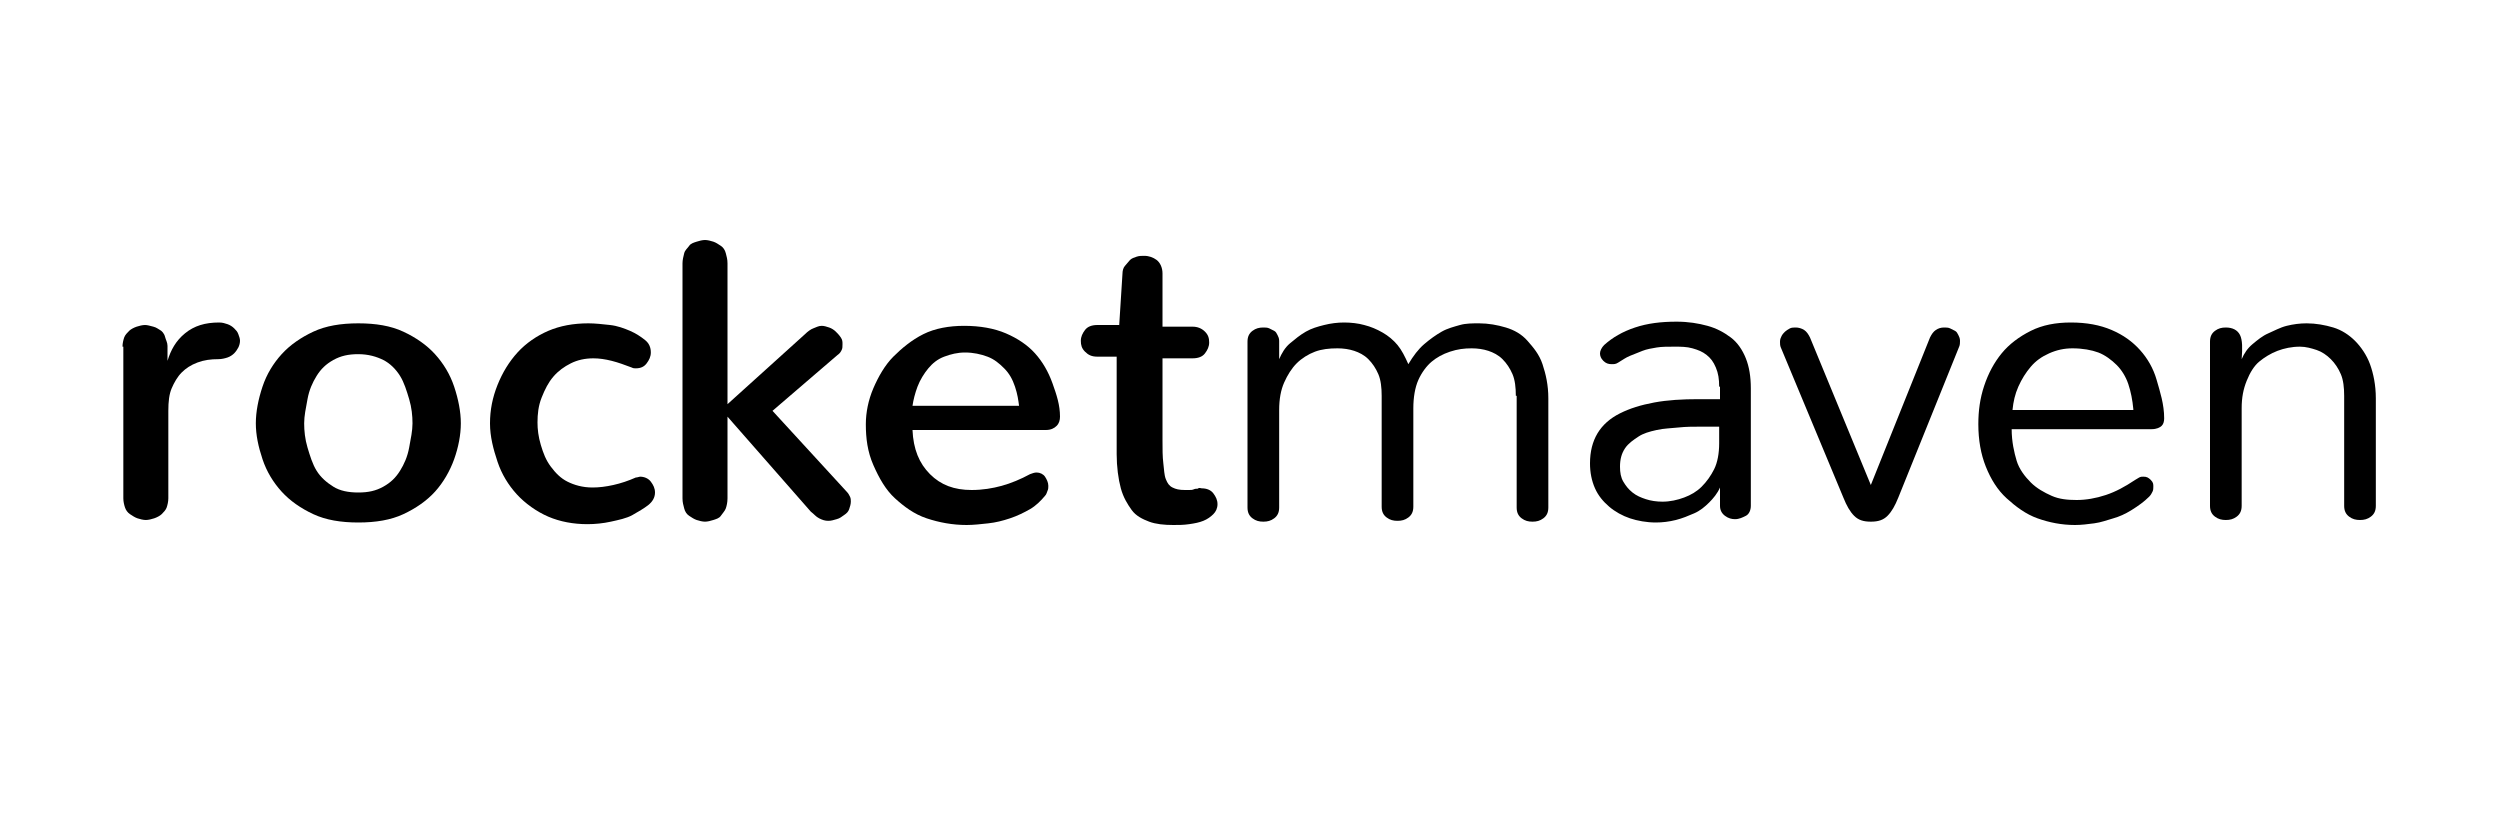
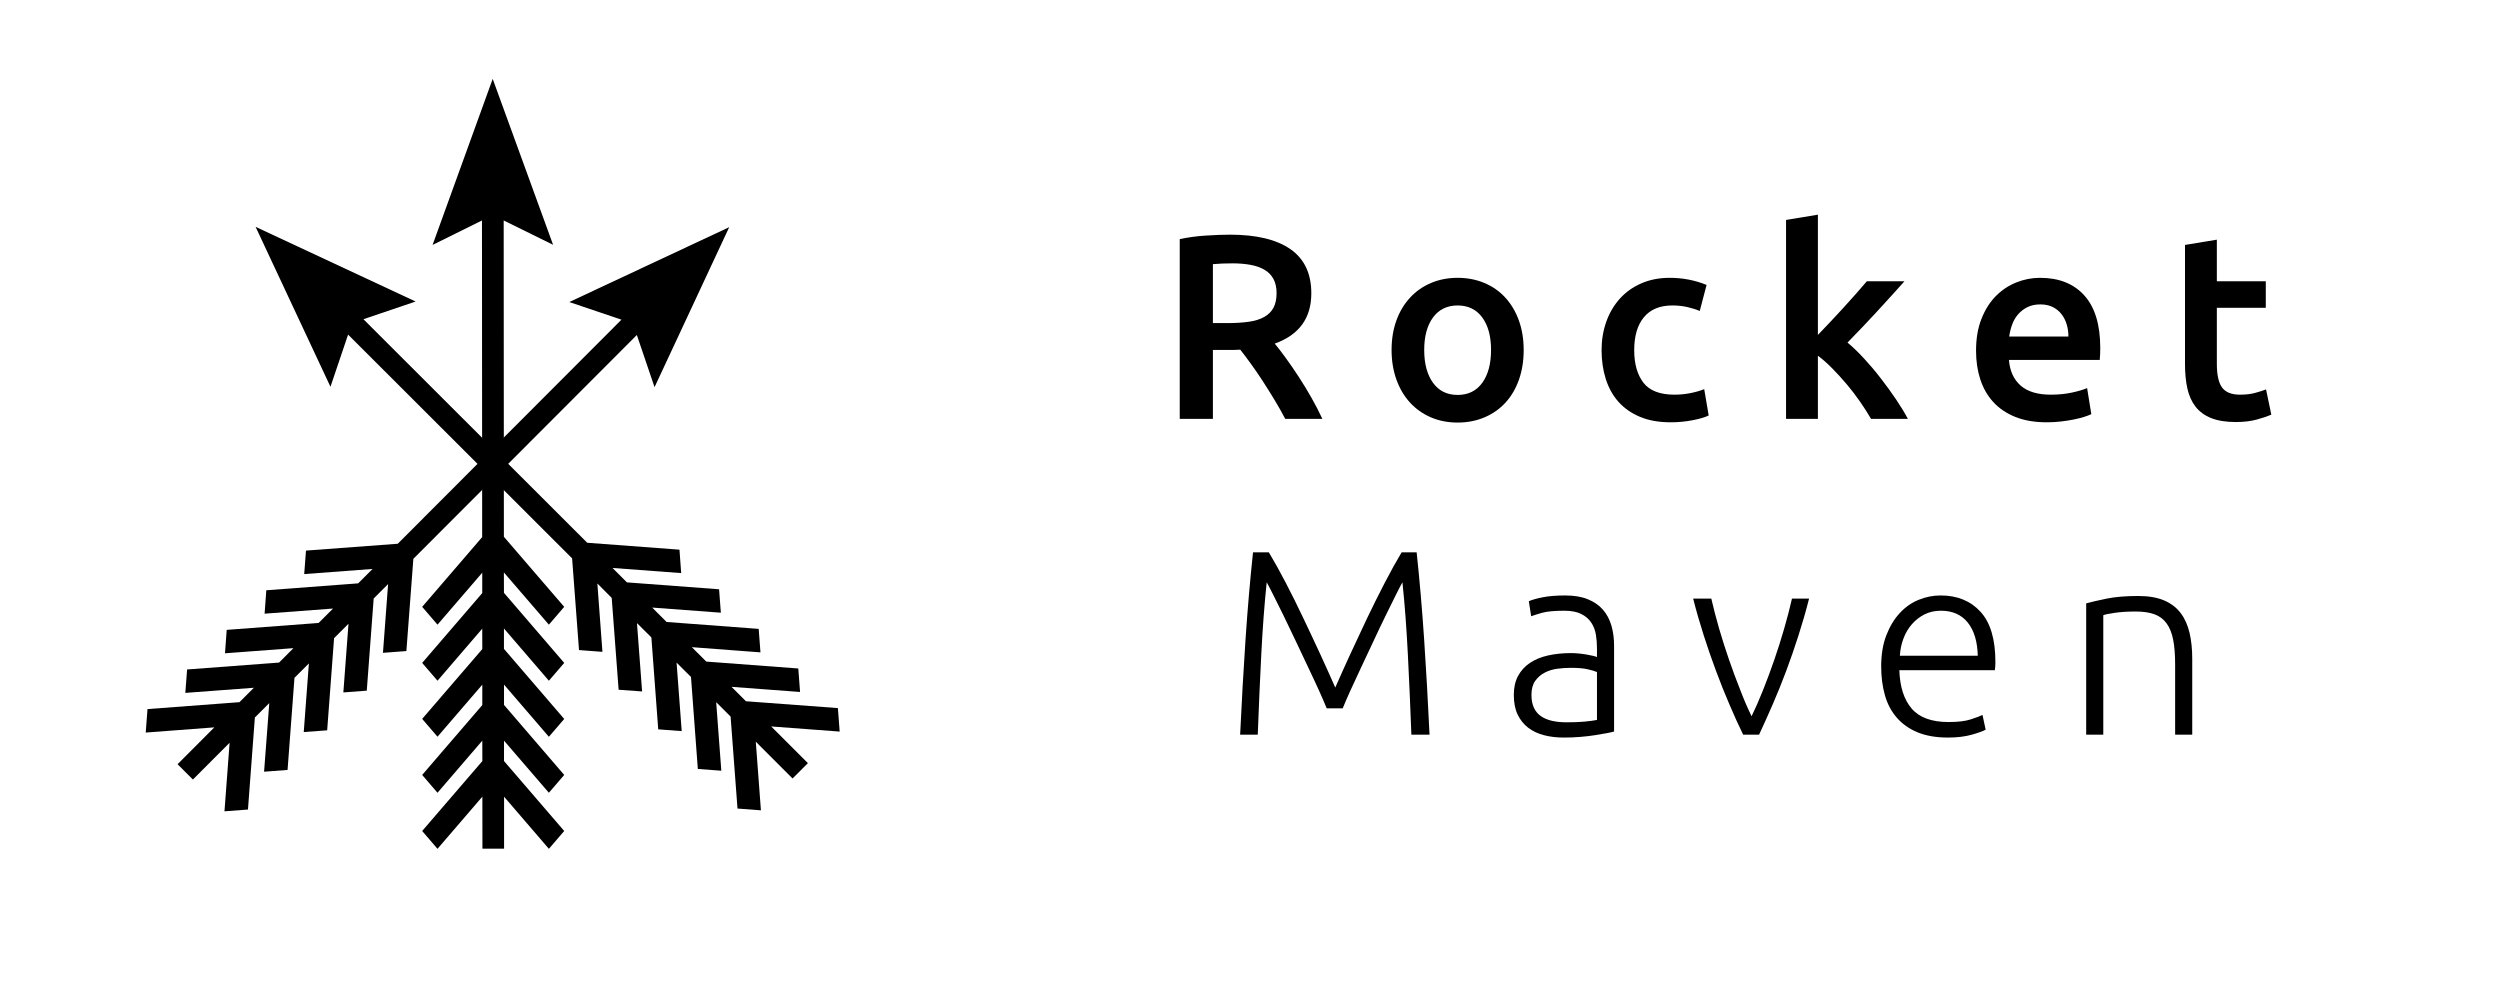
- <svg xmlns="http://www.w3.org/2000/svg" version="1.1" id="Layer_1" x="0px" y="0px" viewBox="0 0 300 100" style="enable-background:new 0 0 300 100;" xml:space="preserve">
+ <svg xmlns="http://www.w3.org/2000/svg" version="1.1" id="Layer_1" x="0px" y="0px" viewBox="0 0 3800 1500" style="enable-background:new 0 0 3800 1500;" xml:space="preserve">
+   <style type="text/css">
+ 	.st0{fill:none;}
+ </style>
  <g>
-     <path d="M14.7,41.6c0-0.4,0.1-0.8,0.2-1.1s0.4-0.6,0.6-0.8s0.6-0.4,0.9-0.5s0.7-0.2,1-0.2c0.3,0,0.6,0.1,1,0.2s0.6,0.3,0.8,0.4   s0.5,0.4,0.6,0.8s0.3,0.7,0.3,1.1c0,0,0,0.1,0,0.3s0,0.4,0,0.6s0,0.5,0,0.6s0,0.3,0,0.3c0.4-1.3,1-2.4,2.1-3.3s2.4-1.3,4.1-1.3   c0.4,0,0.7,0.1,1,0.2s0.6,0.3,0.8,0.5s0.4,0.4,0.5,0.7s0.2,0.5,0.2,0.8s-0.1,0.6-0.2,0.8s-0.3,0.5-0.5,0.7s-0.5,0.4-0.8,0.5   s-0.7,0.2-1.1,0.2c-0.9,0-1.7,0.1-2.5,0.4s-1.4,0.7-1.9,1.2s-0.9,1.2-1.2,1.9s-0.4,1.6-0.4,2.7v10.5c0,0.4-0.1,0.8-0.2,1.1   s-0.4,0.6-0.6,0.8s-0.6,0.4-0.9,0.5s-0.7,0.2-1,0.2s-0.7-0.1-1-0.2s-0.6-0.3-0.9-0.5s-0.5-0.5-0.6-0.8s-0.2-0.7-0.2-1.1V41.6z" />
-     <path d="M30.7,50.8c0-1.4,0.3-2.9,0.8-4.4s1.3-2.8,2.3-3.9s2.3-2,3.8-2.7s3.3-1,5.4-1s3.9,0.3,5.4,1s2.8,1.6,3.8,2.7   s1.8,2.4,2.3,3.9s0.8,3,0.8,4.4c0,1.4-0.3,2.9-0.8,4.3s-1.3,2.8-2.3,3.9s-2.3,2-3.8,2.7s-3.3,1-5.4,1s-3.9-0.3-5.4-1   s-2.8-1.6-3.8-2.7s-1.8-2.4-2.3-3.9S30.7,52.2,30.7,50.8z M36.5,50.8c0,0.9,0.1,1.9,0.4,2.9s0.6,2,1.1,2.8s1.2,1.4,2,1.9   s1.8,0.7,3,0.7s2.1-0.2,3-0.7s1.5-1.1,2-1.9s0.9-1.7,1.1-2.8s0.4-2,0.4-2.9s-0.1-1.9-0.4-2.9s-0.6-2-1.1-2.8s-1.2-1.5-2-1.9   s-1.8-0.7-3-0.7s-2.1,0.2-3,0.7s-1.5,1.1-2,1.9s-0.9,1.7-1.1,2.8S36.5,49.9,36.5,50.8z" />
-     <path d="M58.8,50.8c0-1.6,0.3-3.1,0.9-4.6s1.4-2.8,2.4-3.9s2.3-2,3.7-2.6s3-0.9,4.8-0.9c0.8,0,1.7,0.1,2.6,0.2s1.7,0.4,2.4,0.7   s1.3,0.7,1.8,1.1s0.7,0.9,0.7,1.5c0,0.5-0.2,0.9-0.5,1.3s-0.7,0.6-1.3,0.6c-0.2,0-0.3,0-0.5-0.1c-0.8-0.3-1.6-0.6-2.4-0.8   S71.9,43,71.2,43c-1,0-1.9,0.2-2.7,0.6s-1.5,0.9-2.1,1.6s-1,1.5-1.4,2.5s-0.5,2-0.5,3c0,0.8,0.1,1.7,0.4,2.7s0.6,1.8,1.2,2.6   s1.2,1.4,2,1.8s1.8,0.7,3,0.7c0.8,0,1.6-0.1,2.5-0.3s1.8-0.5,2.7-0.9c0.2,0,0.4-0.1,0.5-0.1c0.5,0,1,0.2,1.3,0.6s0.5,0.8,0.5,1.3   c0,0.6-0.3,1.1-0.8,1.5s-1.2,0.8-1.9,1.2s-1.7,0.6-2.6,0.8s-1.9,0.3-2.8,0.3c-1.7,0-3.3-0.3-4.7-0.9S63,60.4,62,59.3   s-1.8-2.4-2.3-3.9S58.8,52.4,58.8,50.8z" />
-     <path d="M87.3,50v9.8c0,0.5-0.1,0.9-0.2,1.2s-0.4,0.6-0.6,0.9s-0.6,0.4-0.9,0.5s-0.7,0.2-1,0.2s-0.7-0.1-1-0.2s-0.6-0.3-0.9-0.5   s-0.5-0.5-0.6-0.9s-0.2-0.7-0.2-1.2V31.6c0-0.4,0.1-0.8,0.2-1.2s0.4-0.6,0.6-0.9s0.6-0.4,0.9-0.5s0.7-0.2,1-0.2   c0.3,0,0.7,0.1,1,0.2s0.6,0.3,0.9,0.5s0.5,0.5,0.6,0.9s0.2,0.7,0.2,1.2v16.9l9.3-8.4c0.3-0.3,0.7-0.6,1-0.7s0.6-0.3,1-0.3   c0.3,0,0.6,0.1,0.9,0.2s0.6,0.3,0.8,0.5s0.4,0.4,0.6,0.7s0.2,0.5,0.2,0.8c0,0.3,0,0.5-0.1,0.7s-0.2,0.4-0.5,0.6l-7.8,6.7l8.9,9.7   c0.2,0.2,0.3,0.4,0.4,0.6s0.1,0.4,0.1,0.6c0,0.3-0.1,0.6-0.2,0.9s-0.3,0.5-0.6,0.7s-0.5,0.4-0.9,0.5s-0.6,0.2-1,0.2   c-0.4,0-0.7-0.1-1.1-0.3s-0.6-0.5-1-0.8L87.3,50z" />
-     <path d="M127.2,50c0,0.4-0.1,0.8-0.4,1.1s-0.7,0.5-1.3,0.5h-16c0.1,2.3,0.8,4,2.1,5.3s2.9,1.9,5,1.9c1.3,0,2.5-0.2,3.6-0.5   s2.3-0.8,3.4-1.4c0.3-0.1,0.5-0.2,0.8-0.2c0.4,0,0.8,0.2,1,0.5s0.4,0.7,0.4,1.1c0,0.2,0,0.4-0.1,0.6s-0.1,0.4-0.3,0.6   c-0.5,0.6-1.1,1.2-1.8,1.6s-1.5,0.8-2.4,1.1s-1.7,0.5-2.6,0.6s-1.8,0.2-2.6,0.2c-1.7,0-3.3-0.3-4.8-0.8s-2.7-1.4-3.8-2.4   s-1.9-2.4-2.6-4s-0.9-3.2-0.9-4.9c0-1.4,0.3-2.9,0.9-4.3s1.4-2.8,2.4-3.8s2.2-2,3.6-2.7s3.1-1,4.9-1c1.9,0,3.6,0.3,5,0.9   s2.6,1.4,3.5,2.4s1.6,2.2,2.1,3.6S127.2,48.6,127.2,50z M122.3,48.8c-0.1-0.8-0.2-1.5-0.5-2.4s-0.7-1.6-1.3-2.2s-1.2-1.1-2-1.4   s-1.7-0.5-2.7-0.5c-0.9,0-1.7,0.2-2.5,0.5s-1.4,0.8-1.9,1.4s-1,1.4-1.3,2.2s-0.5,1.6-0.6,2.3H122.3z" />
-     <path d="M134.3,39.1l0.4-6.3c0-0.3,0.1-0.7,0.3-0.9s0.4-0.5,0.6-0.7s0.5-0.3,0.8-0.4s0.6-0.1,0.9-0.1c0.6,0,1.1,0.2,1.5,0.5   s0.7,0.9,0.7,1.6v6.4h3.6c0.6,0,1.1,0.2,1.5,0.6s0.5,0.8,0.5,1.3s-0.2,0.9-0.5,1.3s-0.8,0.6-1.5,0.6h-3.6v9.8c0,1.1,0,2,0.1,2.8   s0.1,1.4,0.3,1.9s0.4,0.8,0.8,1s0.8,0.3,1.5,0.3c0.2,0,0.3,0,0.5,0s0.4,0,0.6-0.1s0.4,0,0.5-0.1s0.3,0,0.4,0c0.6,0,1.1,0.2,1.4,0.6   s0.5,0.8,0.5,1.3c0,0.5-0.2,0.9-0.5,1.2s-0.7,0.6-1.2,0.8s-1,0.3-1.7,0.4s-1.2,0.1-1.9,0.1c-1.1,0-2.1-0.1-2.9-0.4   s-1.6-0.7-2.1-1.4s-1-1.5-1.3-2.6S134,56,134,54.5V42.8h-2.3c-0.7,0-1.1-0.2-1.5-0.6s-0.5-0.8-0.5-1.3s0.2-0.9,0.5-1.3   s0.8-0.6,1.5-0.6H134.3z" />
-     <path d="M181.9,47.5c0-1-0.1-1.9-0.4-2.6s-0.7-1.3-1.2-1.8s-1.1-0.8-1.7-1s-1.3-0.3-2-0.3c-0.9,0-1.7,0.1-2.6,0.4s-1.6,0.7-2.2,1.2   s-1.2,1.3-1.6,2.2s-0.6,2.1-0.6,3.4v11.8c0,0.6-0.2,1-0.6,1.3s-0.8,0.4-1.3,0.4s-0.9-0.1-1.3-0.4s-0.6-0.7-0.6-1.3V47.5   c0-1-0.1-1.9-0.4-2.6s-0.7-1.3-1.2-1.8c-0.5-0.5-1.1-0.8-1.7-1s-1.3-0.3-2-0.3c-1,0-1.9,0.1-2.7,0.4s-1.6,0.8-2.2,1.4   s-1.1,1.4-1.5,2.3s-0.6,2-0.6,3.3v11.7c0,0.6-0.2,1-0.6,1.3s-0.8,0.4-1.3,0.4c-0.5,0-0.9-0.1-1.3-0.4s-0.6-0.7-0.6-1.3V41   c0-0.6,0.2-1,0.6-1.3s0.8-0.4,1.3-0.4c0.2,0,0.5,0,0.7,0.1s0.4,0.2,0.6,0.3s0.3,0.3,0.4,0.5s0.2,0.4,0.2,0.7v2.2   c0.3-0.7,0.7-1.4,1.3-1.9s1.2-1,1.9-1.4s1.4-0.6,2.2-0.8s1.6-0.3,2.4-0.3c0.8,0,1.7,0.1,2.4,0.3c0.8,0.2,1.5,0.5,2.2,0.9   s1.3,0.9,1.8,1.5s0.9,1.4,1.3,2.3c0.6-1,1.2-1.8,1.9-2.4s1.4-1.1,2.1-1.5s1.5-0.6,2.2-0.8s1.5-0.2,2.3-0.2c1.1,0,2.2,0.2,3.2,0.5   s1.9,0.8,2.6,1.6s1.4,1.6,1.8,2.8s0.7,2.5,0.7,4.1v13.1c0,0.6-0.2,1-0.6,1.3s-0.8,0.4-1.3,0.4s-0.9-0.1-1.3-0.4s-0.6-0.7-0.6-1.3   V47.5z" />
-     <path d="M206.3,46.4c0-0.9-0.1-1.6-0.4-2.3s-0.6-1.1-1.1-1.5s-1-0.6-1.7-0.8s-1.4-0.2-2.2-0.2s-1.5,0-2.1,0.1s-1.2,0.2-1.7,0.4   s-1,0.4-1.5,0.6s-0.9,0.5-1.4,0.8c-0.3,0.2-0.5,0.2-0.8,0.2c-0.4,0-0.7-0.1-1-0.4s-0.4-0.6-0.4-0.9s0.2-0.7,0.5-1   c1-0.9,2.2-1.6,3.7-2.1s3.1-0.7,5-0.7c1.4,0,2.6,0.2,3.7,0.5s2,0.8,2.8,1.4s1.4,1.5,1.8,2.5s0.6,2.2,0.6,3.6l0,14.1   c0,0.5-0.2,1-0.6,1.2s-0.8,0.4-1.3,0.4c-0.4,0-0.8-0.1-1.2-0.4s-0.6-0.7-0.6-1.2v-2.2c-0.3,0.7-0.8,1.3-1.3,1.8s-1.1,1-1.8,1.3   s-1.4,0.6-2.2,0.8s-1.6,0.3-2.4,0.3c-1.1,0-2.2-0.2-3.1-0.5s-1.8-0.8-2.5-1.4s-1.3-1.3-1.7-2.2s-0.6-1.9-0.6-3   c0-1.4,0.3-2.6,0.9-3.6s1.5-1.8,2.7-2.4s2.5-1,4.1-1.3s3.4-0.4,5.3-0.4c0.4,0,0.8,0,1.3,0s0.9,0,1.3,0V46.4z M206.3,51.2   c-0.7,0-1.5,0-2.3,0s-1.7,0-2.6,0.1s-1.7,0.1-2.6,0.3s-1.6,0.4-2.2,0.8s-1.2,0.8-1.6,1.4s-0.6,1.3-0.6,2.2c0,0.7,0.1,1.3,0.4,1.8   s0.6,0.9,1.1,1.3s1,0.6,1.6,0.8s1.3,0.3,2,0.3c0.9,0,1.8-0.2,2.6-0.5s1.5-0.7,2.1-1.3s1.1-1.3,1.5-2.1s0.6-1.9,0.6-3.1V51.2z" />
-     <path d="M227.8,59.7c-0.4,1-0.8,1.7-1.3,2.2s-1.1,0.7-2,0.7s-1.5-0.2-2-0.7s-0.9-1.2-1.3-2.2l-7.5-18c-0.1-0.2-0.1-0.5-0.1-0.7   c0-0.3,0.1-0.5,0.2-0.7s0.3-0.4,0.4-0.5s0.4-0.3,0.6-0.4s0.5-0.1,0.7-0.1c0.3,0,0.7,0.1,1,0.3s0.5,0.5,0.7,0.9l7.3,17.7l7.1-17.7   c0.2-0.4,0.4-0.7,0.7-0.9s0.6-0.3,1-0.3c0.2,0,0.5,0,0.7,0.1s0.4,0.2,0.6,0.3s0.3,0.3,0.4,0.5s0.2,0.4,0.2,0.7c0,0.2,0,0.5-0.1,0.7   L227.8,59.7z" />
-     <path d="M259.7,50.2c0,0.4-0.1,0.7-0.3,0.9s-0.6,0.4-1.2,0.4h-16.8c0,1.5,0.3,2.8,0.6,3.8s1,1.9,1.7,2.6s1.6,1.2,2.5,1.6   s1.9,0.5,3,0.5c1.1,0,2.3-0.2,3.5-0.6s2.3-1,3.5-1.8c0.2-0.1,0.3-0.2,0.5-0.3s0.3-0.1,0.5-0.1c0.4,0,0.6,0.1,0.9,0.4   s0.3,0.5,0.3,0.8c0,0.2,0,0.4-0.1,0.6s-0.2,0.4-0.4,0.6c-0.6,0.6-1.3,1.1-2.1,1.6s-1.5,0.8-2.2,1s-1.5,0.5-2.3,0.6S249.8,63,249,63   c-1.6,0-3.1-0.3-4.5-0.8s-2.6-1.4-3.7-2.4s-1.9-2.3-2.5-3.8s-0.9-3.2-0.9-5.1c0-1.6,0.2-3.1,0.7-4.6s1.2-2.8,2.1-3.9s2.1-2,3.5-2.7   s3-1,4.8-1c1.9,0,3.5,0.3,4.9,0.9s2.5,1.4,3.4,2.4s1.6,2.2,2,3.6S259.7,48.5,259.7,50.2z M256,49.1c-0.1-1.1-0.3-2.1-0.6-3   s-0.8-1.7-1.4-2.3s-1.4-1.2-2.2-1.5s-1.9-0.5-3.1-0.5c-1,0-1.9,0.2-2.8,0.6s-1.6,0.9-2.2,1.6s-1.1,1.5-1.5,2.4s-0.6,1.8-0.7,2.8   H256z" />
-     <path d="M265.2,41c0-0.6,0.2-1,0.6-1.3s0.8-0.4,1.3-0.4c0.8,0,1.4,0.3,1.7,0.9s0.3,1.6,0.2,2.9c0.3-0.7,0.7-1.3,1.3-1.8   s1.2-1,1.9-1.3s1.4-0.7,2.2-0.9s1.6-0.3,2.4-0.3c1.1,0,2.2,0.2,3.2,0.5s1.9,0.9,2.6,1.6s1.4,1.7,1.8,2.8s0.7,2.5,0.7,4.1v12.9   c0,0.6-0.2,1-0.6,1.3s-0.8,0.4-1.3,0.4s-0.9-0.1-1.3-0.4s-0.6-0.7-0.6-1.3V47.5c0-1-0.1-1.9-0.4-2.6s-0.7-1.3-1.2-1.8   s-1.1-0.9-1.7-1.1s-1.3-0.4-2-0.4c-1,0-1.9,0.2-2.7,0.5s-1.6,0.8-2.2,1.3s-1.1,1.3-1.5,2.3s-0.6,2-0.6,3.3v11.7   c0,0.6-0.2,1-0.6,1.3s-0.8,0.4-1.3,0.4s-0.9-0.1-1.3-0.4s-0.6-0.7-0.6-1.3V41z" />
+     <path d="M1869.6,356.7c40,0,70.6,7.3,91.8,22c21.2,14.7,31.8,37.1,31.8,67.2c0,37.6-18.5,63.1-55.6,76.4   c5.1,6.1,10.8,13.6,17.2,22.4c6.4,8.8,12.9,18.3,19.6,28.6c6.7,10.3,13.1,20.8,19.2,31.6c6.1,10.8,11.6,21.4,16.4,31.8h-56.4   c-5.1-9.6-10.5-19.3-16.4-29c-5.9-9.7-11.8-19.2-17.8-28.4s-11.9-17.9-17.8-26c-5.9-8.1-11.3-15.4-16.4-21.8   c-3.7,0.3-6.9,0.4-9.6,0.4c-2.7,0-5.2,0-7.6,0h-24.4v104.8h-50.4V363.5c12.3-2.7,25.3-4.5,39.2-5.4   C1846.3,357.2,1858.7,356.7,1869.6,356.7z M1873.2,400.3c-10.7,0-20.5,0.4-29.6,1.2v89.6h22c12.3,0,23.1-0.7,32.4-2   c9.3-1.3,17.1-3.7,23.4-7.2c6.3-3.5,11-8.1,14.2-14c3.2-5.9,4.8-13.3,4.8-22.4c0-8.5-1.6-15.7-4.8-21.6c-3.2-5.9-7.8-10.5-13.8-14   c-6-3.5-13.1-5.9-21.4-7.4C1892.1,401,1883.1,400.3,1873.2,400.3z" />
+     <path d="M2316,531.9c0,16.5-2.4,31.6-7.2,45.2c-4.8,13.6-11.6,25.2-20.4,34.8c-8.8,9.6-19.4,17.1-31.8,22.4c-12.4,5.3-26.1,8-41,8   c-14.9,0-28.5-2.7-40.8-8c-12.3-5.3-22.8-12.8-31.6-22.4c-8.8-9.6-15.7-21.2-20.6-34.8c-4.9-13.6-7.4-28.7-7.4-45.2   c0-16.5,2.5-31.5,7.4-45c4.9-13.5,11.9-25,20.8-34.6c8.9-9.6,19.5-17,31.8-22.2c12.3-5.2,25.7-7.8,40.4-7.8   c14.7,0,28.2,2.6,40.6,7.8c12.4,5.2,23,12.6,31.8,22.2c8.8,9.6,15.7,21.1,20.6,34.6C2313.5,500.4,2316,515.4,2316,531.9z    M2266.4,531.9c0-20.8-4.5-37.3-13.4-49.4c-8.9-12.1-21.4-18.2-37.4-18.2s-28.5,6.1-37.4,18.2c-8.9,12.1-13.4,28.6-13.4,49.4   c0,21.1,4.5,37.7,13.4,50c8.9,12.3,21.4,18.4,37.4,18.4s28.5-6.1,37.4-18.4C2261.9,569.6,2266.4,553,2266.4,531.9z" />
+     <path d="M2434.4,532.3c0-15.5,2.4-29.9,7.2-43.4c4.8-13.5,11.7-25.1,20.6-35c8.9-9.9,19.8-17.6,32.6-23.2   c12.8-5.6,27.2-8.4,43.2-8.4c19.7,0,38.4,3.6,56,10.8l-10.4,39.6c-5.6-2.4-11.9-4.4-19-6c-7.1-1.6-14.6-2.4-22.6-2.4   c-18.9,0-33.3,5.9-43.2,17.8c-9.9,11.9-14.8,28.6-14.8,50.2c0,20.8,4.7,37.3,14,49.4c9.3,12.1,25.1,18.2,47.2,18.2   c8.3,0,16.4-0.8,24.4-2.4s14.9-3.6,20.8-6l6.8,40c-5.3,2.7-13.4,5.1-24.2,7.2c-10.8,2.1-21.9,3.2-33.4,3.2   c-17.9,0-33.4-2.7-46.6-8.2c-13.2-5.5-24.1-13.1-32.8-22.8c-8.7-9.7-15.1-21.3-19.4-34.8C2436.5,562.6,2434.4,548,2434.4,532.3z" />
+     <path d="M2763.2,509.1c6.1-6.4,12.7-13.3,19.6-20.6c6.9-7.3,13.7-14.7,20.4-22c6.7-7.3,13-14.4,19-21.2s11.1-12.7,15.4-17.8h57.2   c-13.3,14.9-27.3,30.4-42.1,46.4s-29.6,31.6-44.5,46.8c8,6.7,16.4,14.7,25.1,24.2c8.8,9.5,17.3,19.5,25.5,30.2   c8.3,10.7,16,21.3,23.2,32c7.2,10.7,13.2,20.5,18,29.6h-56c-4.8-8.3-10.3-16.9-16.6-26c-6.3-9.1-13-17.9-20.2-26.4   c-7.2-8.5-14.5-16.6-22-24.2c-7.5-7.6-14.8-14.1-22-19.4v96h-48.4V334.3l48.4-8V509.1z" />
+     <path d="M3003.6,533.1c0-18.4,2.7-34.5,8.2-48.4c5.5-13.9,12.7-25.4,21.8-34.6c9.1-9.2,19.5-16.1,31.2-20.8c11.7-4.7,23.7-7,36-7   c28.8,0,51.3,8.9,67.4,26.8c16.1,17.9,24.2,44.5,24.2,80c0,2.7-0.1,5.7-0.2,9c-0.1,3.3-0.3,6.3-0.6,9h-138   c1.3,16.8,7.3,29.8,17.8,39c10.5,9.2,25.8,13.8,45.8,13.8c11.7,0,22.5-1.1,32.2-3.2c9.7-2.1,17.4-4.4,23-6.8l6.4,39.6   c-2.7,1.3-6.3,2.7-11,4.2c-4.7,1.5-10,2.8-16,4s-12.5,2.2-19.4,3c-6.9,0.8-14,1.2-21.2,1.2c-18.4,0-34.4-2.7-48-8.2   c-13.6-5.5-24.8-13.1-33.6-22.8c-8.8-9.7-15.3-21.2-19.6-34.4C3005.7,563.3,3003.6,548.8,3003.6,533.1z M3144,511.5   c0-6.7-0.9-13-2.8-19c-1.9-6-4.6-11.2-8.2-15.6c-3.6-4.4-8-7.9-13.2-10.4c-5.2-2.5-11.4-3.8-18.6-3.8c-7.5,0-14,1.4-19.6,4.2   c-5.6,2.8-10.3,6.5-14.2,11c-3.9,4.5-6.9,9.7-9,15.6c-2.1,5.9-3.6,11.9-4.4,18H3144z" />
+     <path d="M3321.2,372.3l48.4-8v63.2h74.4v40.4h-74.4v85.2c0,16.8,2.7,28.8,8,36c5.3,7.2,14.4,10.8,27.2,10.8   c8.8,0,16.6-0.9,23.4-2.8c6.8-1.9,12.2-3.6,16.2-5.2l8,38.4c-5.6,2.4-12.9,4.9-22,7.4c-9.1,2.5-19.7,3.8-32,3.8   c-14.9,0-27.4-2-37.4-6s-17.9-9.8-23.8-17.4c-5.9-7.6-10-16.8-12.4-27.6s-3.6-23.1-3.6-37V372.3z" />
+     <path d="M2016.6,1076.7c-2.7-6.7-6.5-15.5-11.4-26.4c-5-10.9-10.5-22.9-16.7-35.8c-6.2-12.9-12.5-26.3-18.9-40   c-6.4-13.7-12.6-26.6-18.5-38.6c-5.9-12-11.1-22.5-15.7-31.6c-4.6-9.1-7.9-15.5-10-19.2c-3.5,33.3-6.2,69.5-8.2,108.6   c-2,39.1-3.8,80.1-5.4,123H1885c2.4-50.4,5.1-98.7,8.2-144.8c3.1-46.1,6.9-90.3,11.4-132.4h24c8,13.3,16.6,28.7,25.7,46.2   c9.1,17.5,18.1,35.6,27,54.4c9,18.8,17.6,37.3,26.1,55.6c8.4,18.3,15.8,34.7,22.2,49.4c6.4-14.7,13.8-31.1,22.2-49.4   c8.4-18.3,17.1-36.8,26-55.6c9-18.8,18-36.9,27.1-54.4c9.1-17.5,17.6-32.9,25.6-46.2h22.8c4.5,42.1,8.3,86.3,11.4,132.4   c3.1,46.1,5.8,94.4,8.2,144.8h-27.6c-1.6-42.9-3.4-83.9-5.4-123c-2-39.1-4.7-75.3-8.2-108.6c-2.1,3.7-5.5,10.1-10,19.2   c-4.5,9.1-9.7,19.6-15.6,31.6c-5.9,12-12,24.9-18.4,38.6c-6.4,13.7-12.7,27.1-18.8,40c-6.1,12.9-11.7,24.9-16.6,35.8   c-4.9,10.9-8.7,19.7-11.4,26.4H2016.6z" />
+     <path d="M2379,905.1c13.6,0,25.1,1.9,34.6,5.8c9.5,3.9,17.1,9.2,23,16c5.9,6.8,10.1,14.9,12.8,24.2c2.7,9.3,4,19.5,4,30.4v130.4   c-2.7,0.8-6.5,1.7-11.6,2.6c-5.1,0.9-10.9,1.9-17.6,3c-6.7,1.1-14.1,1.9-22.2,2.6c-8.1,0.7-16.5,1-25,1c-10.9,0-21-1.2-30.2-3.6   s-17.2-6.2-24-11.4c-6.8-5.2-12.1-11.9-16-20c-3.9-8.1-5.8-18.1-5.8-29.8c0-11.2,2.1-20.8,6.4-28.8c4.3-8,10.3-14.6,18-19.8   c7.7-5.2,16.9-9,27.6-11.4c10.7-2.4,22.3-3.6,34.8-3.6c3.7,0,7.7,0.2,11.8,0.6c4.1,0.4,8.1,0.9,12,1.6c3.9,0.7,7.2,1.3,10,2   c2.8,0.7,4.7,1.3,5.8,1.8v-12.8c0-7.2-0.5-14.2-1.6-21c-1.1-6.8-3.4-12.9-7-18.4c-3.6-5.5-8.7-9.9-15.2-13.2   c-6.5-3.3-15.1-5-25.8-5c-15.2,0-26.5,1.1-34,3.2c-7.5,2.1-12.9,3.9-16.4,5.2l-3.6-22.8c4.5-2.1,11.5-4.1,21-6   C2354.3,906,2365.7,905.1,2379,905.1z M2381.4,1097.9c10.1,0,19-0.3,26.6-1c7.6-0.7,14.1-1.5,19.4-2.6v-72.8   c-2.9-1.3-7.6-2.7-14-4.2c-6.4-1.5-15.2-2.2-26.4-2.2c-6.4,0-13.1,0.5-20,1.4c-6.9,0.9-13.3,2.9-19.2,6   c-5.9,3.1-10.7,7.3-14.4,12.6c-3.7,5.3-5.6,12.4-5.6,21.2c0,7.7,1.3,14.3,3.8,19.6c2.5,5.3,6.1,9.6,10.8,12.8   c4.7,3.2,10.3,5.5,16.8,7C2365.7,1097.2,2373.1,1097.9,2381.4,1097.9z" />
+     <path d="M2662.4,1088.7c5.6-11.5,11.4-24.6,17.3-39.4s11.6-30.1,17.1-46c5.5-15.9,10.6-31.9,15.2-48c4.7-16.1,8.6-31.3,11.8-45.4   h26c-4.8,18.9-10.2,37.6-16.1,56c-5.9,18.4-12.1,36.4-18.7,54c-6.6,17.6-13.4,34.5-20.5,50.8c-7.1,16.3-14,31.6-20.7,46h-24.2   c-7-14.4-14-29.7-20.9-46c-7-16.3-13.8-33.2-20.3-50.8c-6.6-17.6-12.8-35.6-18.7-54c-5.9-18.4-11.3-37.1-16.1-56h27.6   c3.2,14.1,7.2,29.3,11.8,45.4c4.7,16.1,9.8,32.1,15.3,48c5.5,15.9,11.2,31.2,17.1,46C2651,1064.1,2656.8,1077.2,2662.4,1088.7z" />
+     <path d="M2859.4,1013.1c0-18.1,2.6-33.9,7.8-47.4c5.2-13.5,12-24.7,20.4-33.8c8.4-9.1,18-15.8,28.8-20.2   c10.8-4.4,21.9-6.6,33.4-6.6c25.3,0,45.5,8.3,60.6,24.8c15.1,16.5,22.6,42,22.6,76.4c0,2.1-0.1,4.3-0.2,6.4c-0.1,2.1-0.3,4.1-0.6,6   H2887c0.8,25.3,7.1,44.8,18.8,58.4c11.7,13.6,30.4,20.4,56,20.4c14.1,0,25.3-1.3,33.6-4c8.3-2.7,14.3-4.9,18-6.8l4.8,22.4   c-3.7,2.1-10.7,4.7-21,7.6c-10.3,2.9-22.3,4.4-36.2,4.4c-18.1,0-33.6-2.7-46.4-8c-12.8-5.3-23.3-12.8-31.6-22.4   c-8.3-9.6-14.3-21-18-34.2C2861.3,1043.3,2859.4,1028.8,2859.4,1013.1z M3006.2,996.7c-0.5-21.6-5.6-38.4-15.2-50.4   c-9.6-12-23.2-18-40.8-18c-9.3,0-17.7,1.9-25,5.6c-7.3,3.7-13.7,8.7-19.2,15c-5.5,6.3-9.7,13.5-12.8,21.8c-3.1,8.3-4.9,16.9-5.4,26   H3006.2z" />
+     <path d="M3171,917.1c7.7-2.1,18.1-4.5,31.2-7.2c13.1-2.7,29.1-4,48-4c15.7,0,28.9,2.3,39.4,6.8c10.5,4.5,18.9,11,25.2,19.4   c6.3,8.4,10.7,18.5,13.4,30.2c2.7,11.7,4,24.7,4,38.8v115.6h-26v-107.2c0-14.7-1-27.1-3-37.2c-2-10.1-5.3-18.4-10-24.8   c-4.7-6.4-10.8-11-18.4-13.8c-7.6-2.8-17.1-4.2-28.6-4.2c-12.3,0-22.9,0.7-31.8,2c-8.9,1.3-14.7,2.5-17.4,3.6v181.6h-26V917.1z" />
  </g>
+   <rect x="1500" class="st0" width="2300" height="1500" />
  <g>
- </g>
-   <g>
- </g>
-   <g>
- </g>
-   <g>
- </g>
-   <g>
- </g>
-   <g>
- </g>
+     <polygon points="834.3,1034.7 857.6,1007.6 766,901.1 765.9,870.1 834.3,949.5 857.6,922.4 765.9,815.9 765.6,335.1 840.7,372.1    748.9,119.9 657.5,372.3 732.6,335.1 732.9,816.4 641.7,922.4 665,949.5 733,870.5 733,901.5 641.7,1007.6 665,1034.7 733,955.6    733.1,986.6 641.7,1092.7 665,1119.8 733.1,1040.7 733.1,1071.7 641.7,1177.9 665,1205 733.1,1125.8 733.2,1156.8 641.7,1263.1    665,1290.2 733.2,1210.9 733.3,1290 766.2,1290 766.2,1211 834.3,1290.2 857.6,1263.1 766.1,1156.8 766.1,1125.8 834.3,1205    857.6,1177.9 766.1,1071.5 766.1,1040.6 834.3,1119.9 857.6,1092.8 766,986.3 766,955.3  " />
+     <polygon points="521.9,1052.5 557.5,1049.8 568,909.7 589.9,887.8 582.1,992.3 617.7,989.6 628.3,849.4 968,509.2 994.9,588.5    1108.4,345.3 865.3,459.1 944.6,485.9 604.6,826.5 465.1,836.9 462.4,872.6 566.3,864.8 544.4,886.7 404.8,897.2 402.2,932.8    506.2,925 484.3,946.9 344.6,957.4 342,993 446,985.2 424.2,1007.1 284.4,1017.6 281.7,1053.2 385.9,1045.4 364,1067.3    224.2,1077.8 221.5,1113.5 325.8,1105.6 269.9,1161.6 293.2,1184.9 349,1129 341.2,1233.2 376.9,1230.5 387.4,1090.6 409.3,1068.7    401.4,1173 437.1,1170.3 447.6,1030.3 469.5,1008.4 461.7,1112.7 497.3,1110.1 507.8,970 529.7,948.1  " />
+     <polygon points="1095.7,931.3 1093,895.7 952.9,885.2 931,863.3 1035.4,871.1 1032.8,835.5 892.6,825 552.4,485.2 631.7,458.3    388.5,344.8 502.3,587.9 529.1,508.6 869.6,848.7 880.1,988.1 915.7,990.8 908,886.9 929.8,908.8 940.3,1048.4 976,1051    968.2,947.1 990.1,968.9 1000.5,1108.6 1036.2,1111.3 1028.4,1007.2 1050.3,1029 1060.7,1168.8 1096.4,1171.5 1088.6,1067.3    1110.5,1089.2 1121,1229 1156.6,1231.7 1148.8,1127.4 1204.7,1183.3 1228,1160 1172.2,1104.2 1276.3,1112 1273.6,1076.3    1133.8,1065.9 1111.9,1044 1216.1,1051.8 1213.4,1016.1 1073.5,1005.6 1051.6,983.7 1155.9,991.6 1153.2,955.9 1013.2,945.4    991.3,923.5  " />
+     <rect class="st0" width="1500" height="1500" />
+   </g>
</svg>
